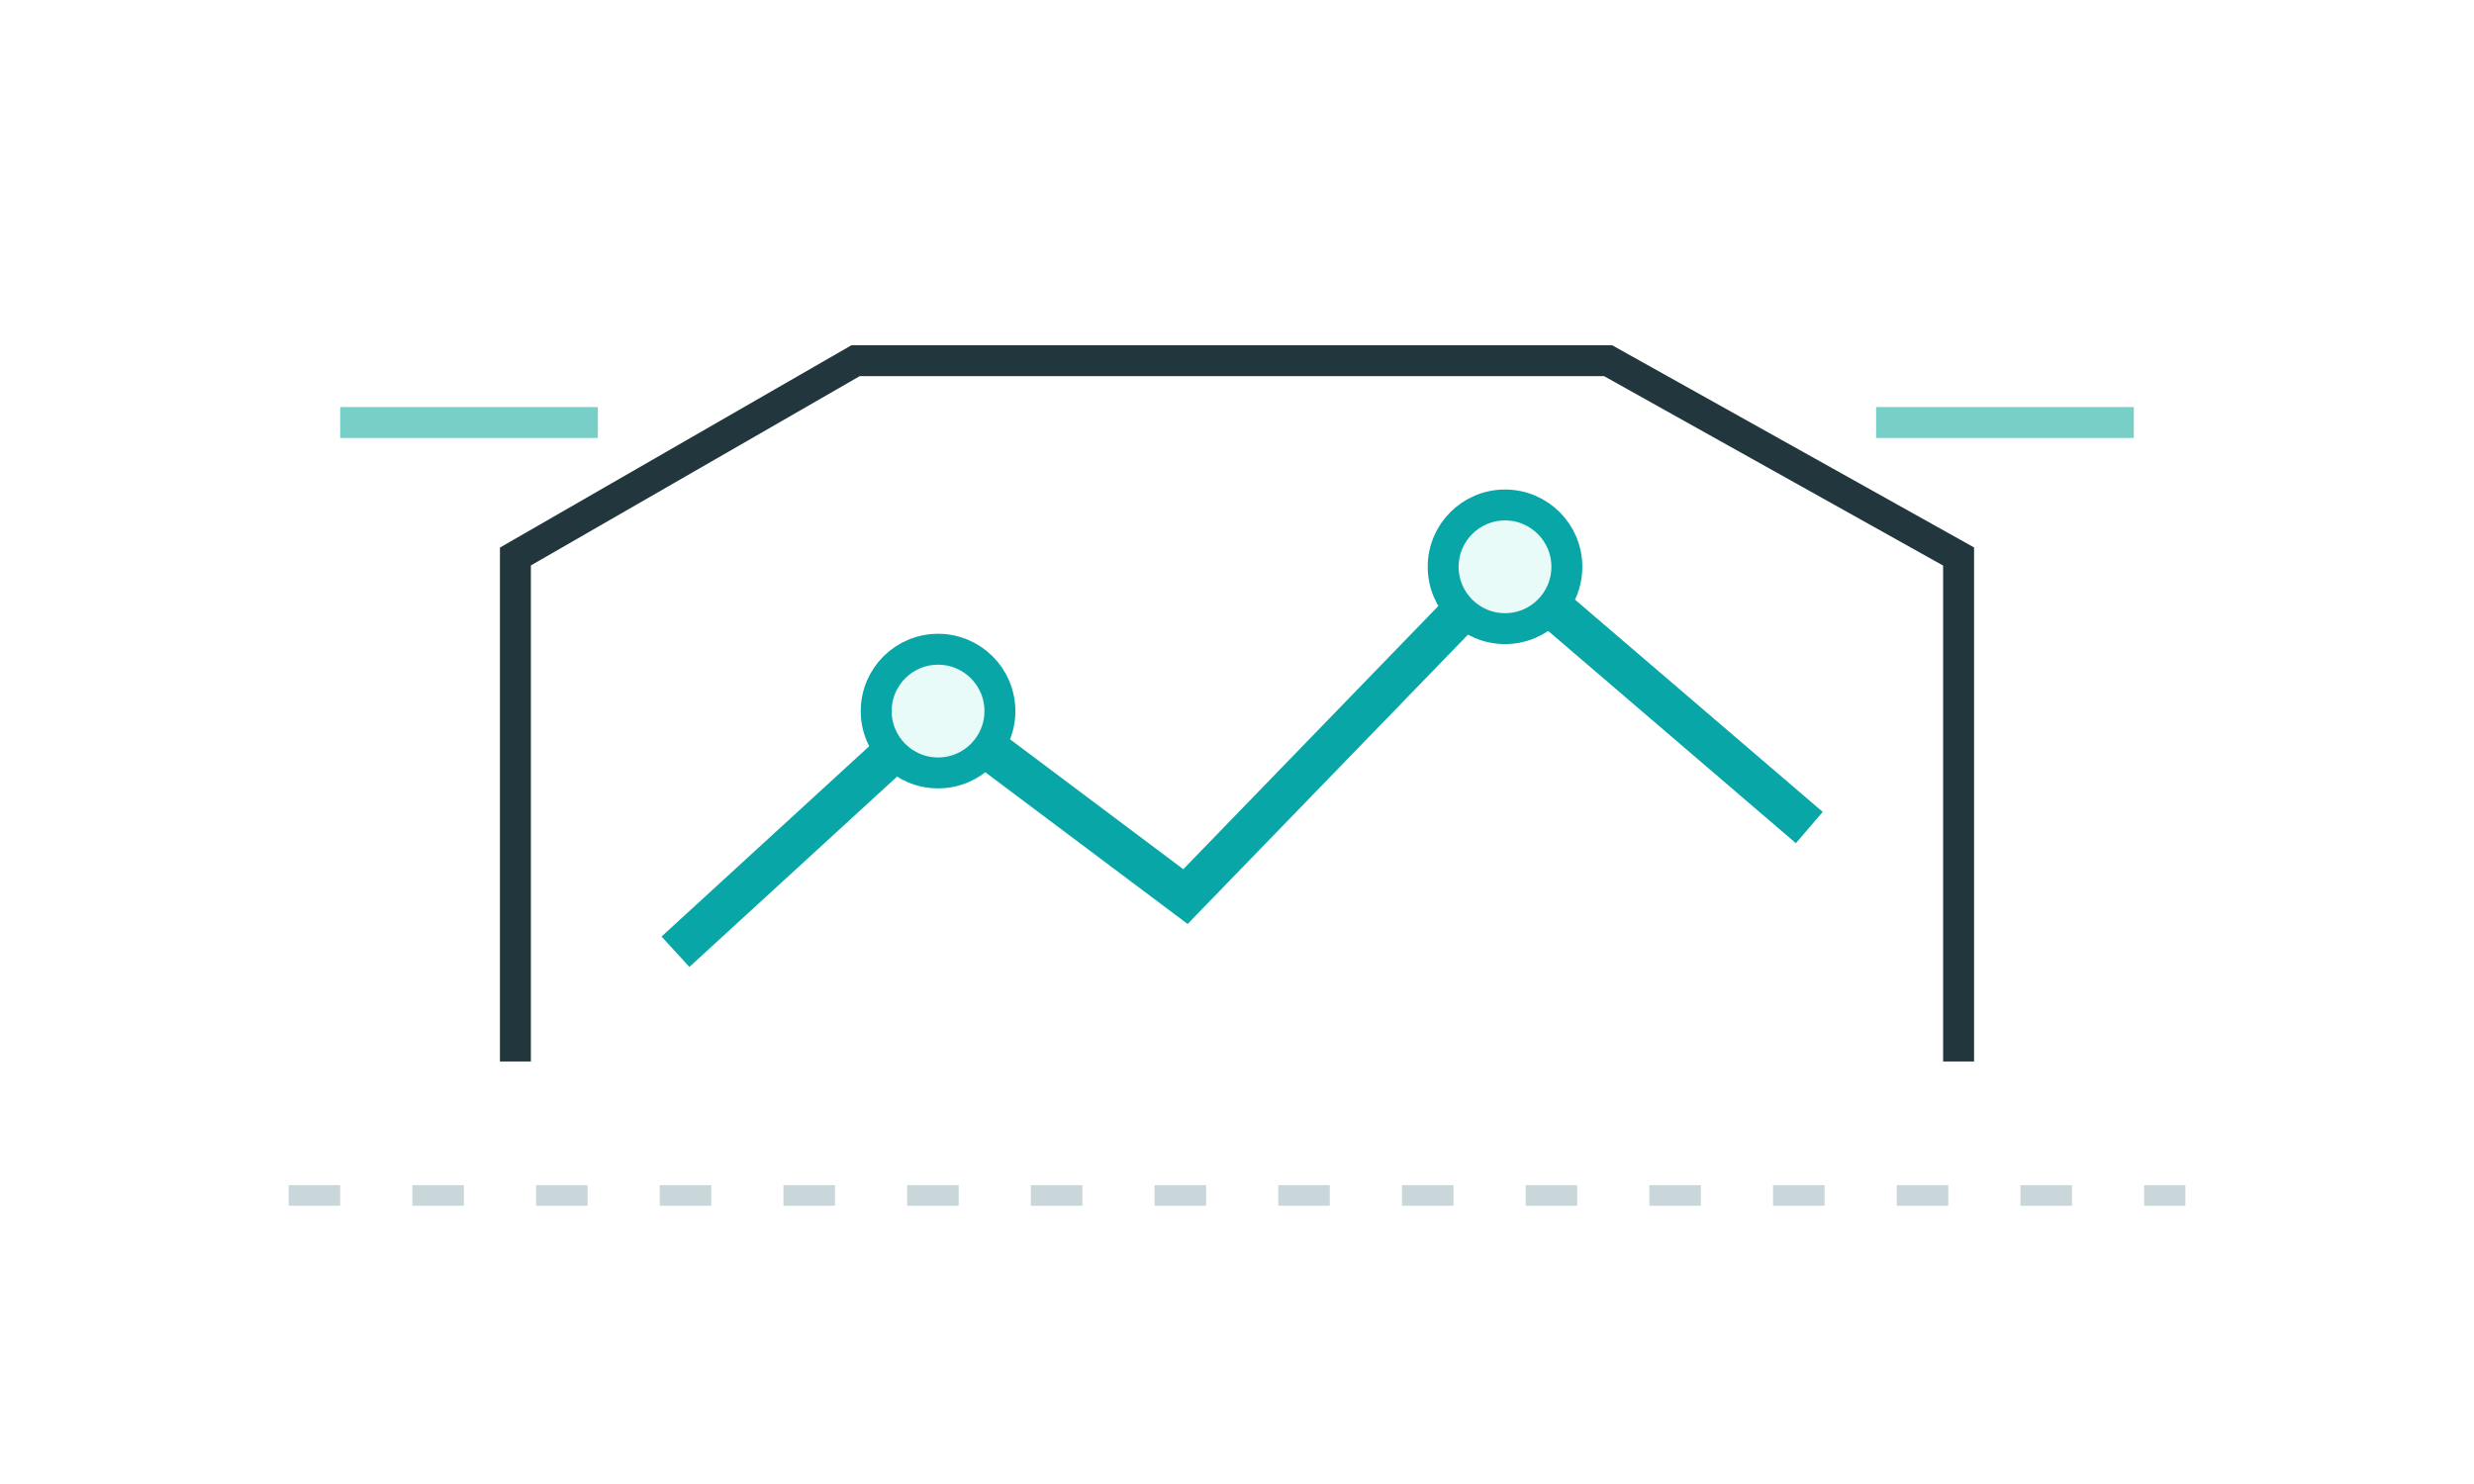
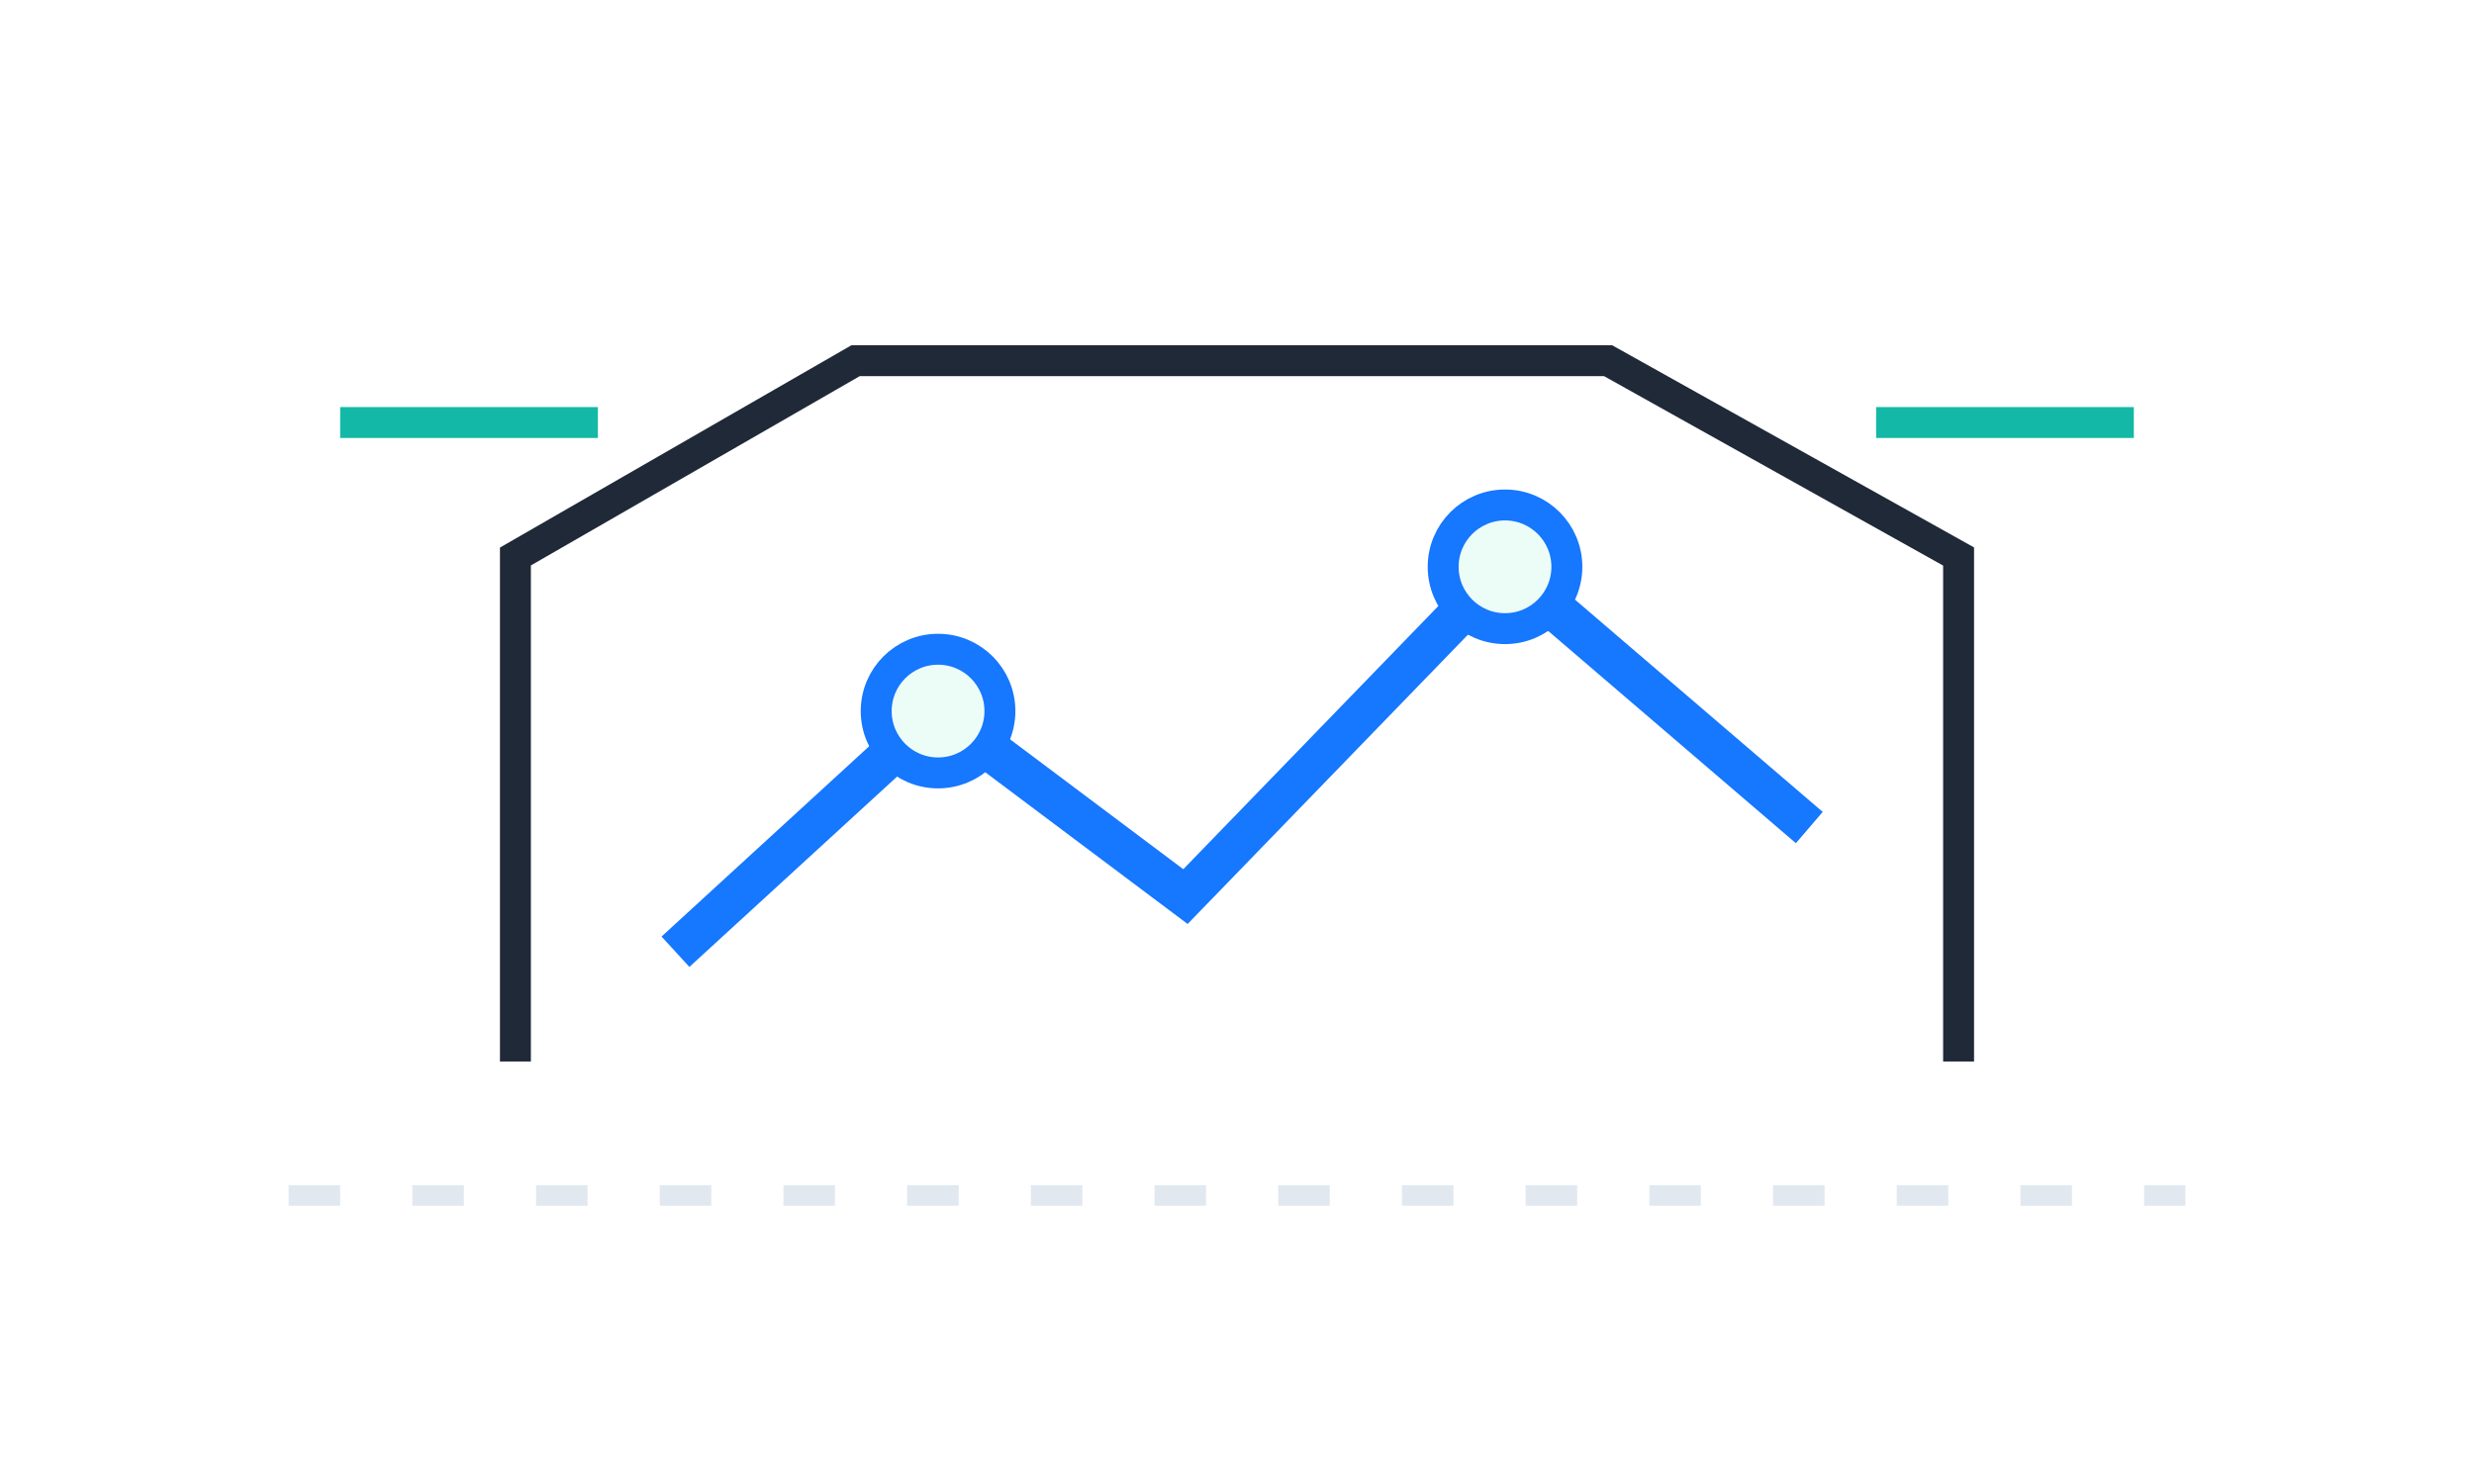
<svg xmlns="http://www.w3.org/2000/svg" width="240" height="144" viewBox="0 0 240 144" fill="none">
-   <path d="M28 116H212" stroke="#C9D7DB" stroke-width="2" stroke-dasharray="5 7" />
-   <path d="M50 103V54L83 35H156L190 54V103" stroke="#21373D" stroke-width="3" />
-   <path d="M67 91L91 69L115 87L146 55L174 79" stroke="#08A6A6" stroke-width="4" stroke-linecap="square" />
-   <circle cx="91" cy="69" r="6" fill="#E9FBF9" stroke="#08A6A6" stroke-width="3" />
-   <circle cx="146" cy="55" r="6" fill="#E9FBF9" stroke="#08A6A6" stroke-width="3" />
-   <path d="M33 41H58M182 41H207" stroke="#78CFC7" stroke-width="3" />
+   <path d="M28 116H212" stroke="#E2E8F0" stroke-width="2" stroke-dasharray="5 7" />
+   <path d="M50 103V54L83 35H156L190 54V103" stroke="#1F2937" stroke-width="3" />
+   <path d="M67 91L91 69L115 87L146 55L174 79" stroke="#1677FF" stroke-width="4" stroke-linecap="square" />
+   <circle cx="91" cy="69" r="6" fill="#ECFDF8" stroke="#1677FF" stroke-width="3" />
+   <circle cx="146" cy="55" r="6" fill="#ECFDF8" stroke="#1677FF" stroke-width="3" />
+   <path d="M33 41H58M182 41H207" stroke="#14B8A6" stroke-width="3" />
</svg>
